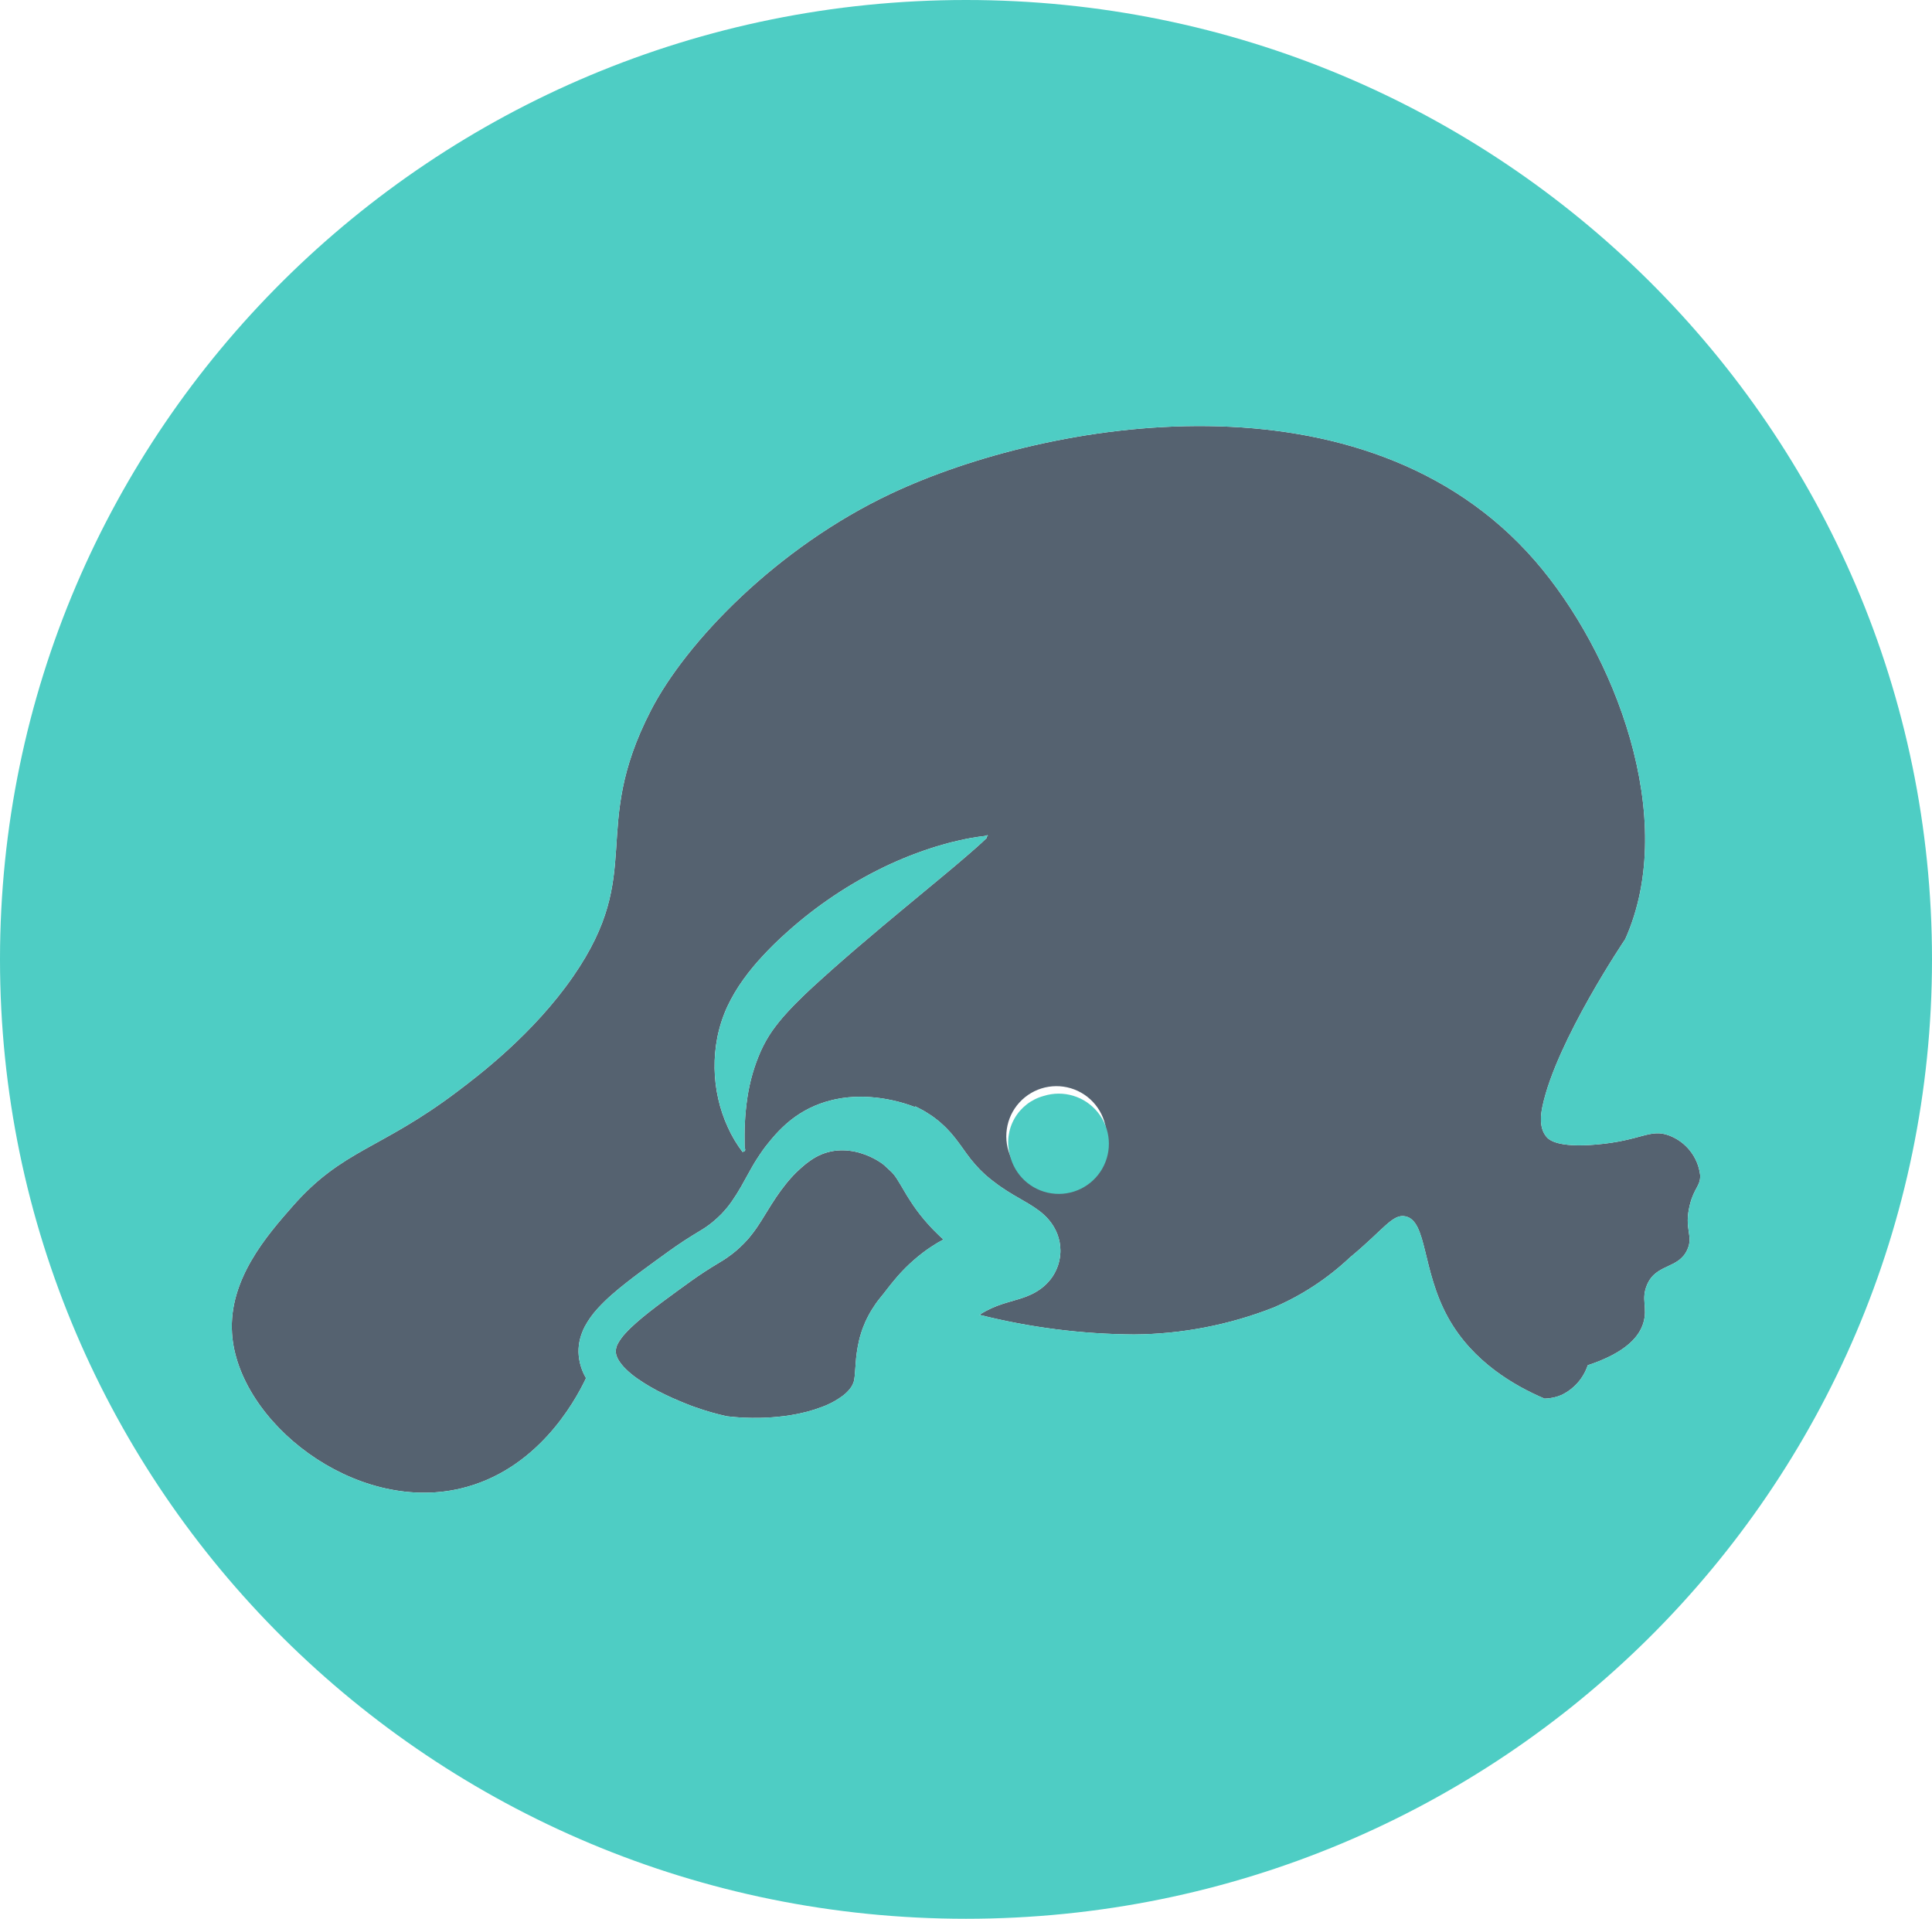
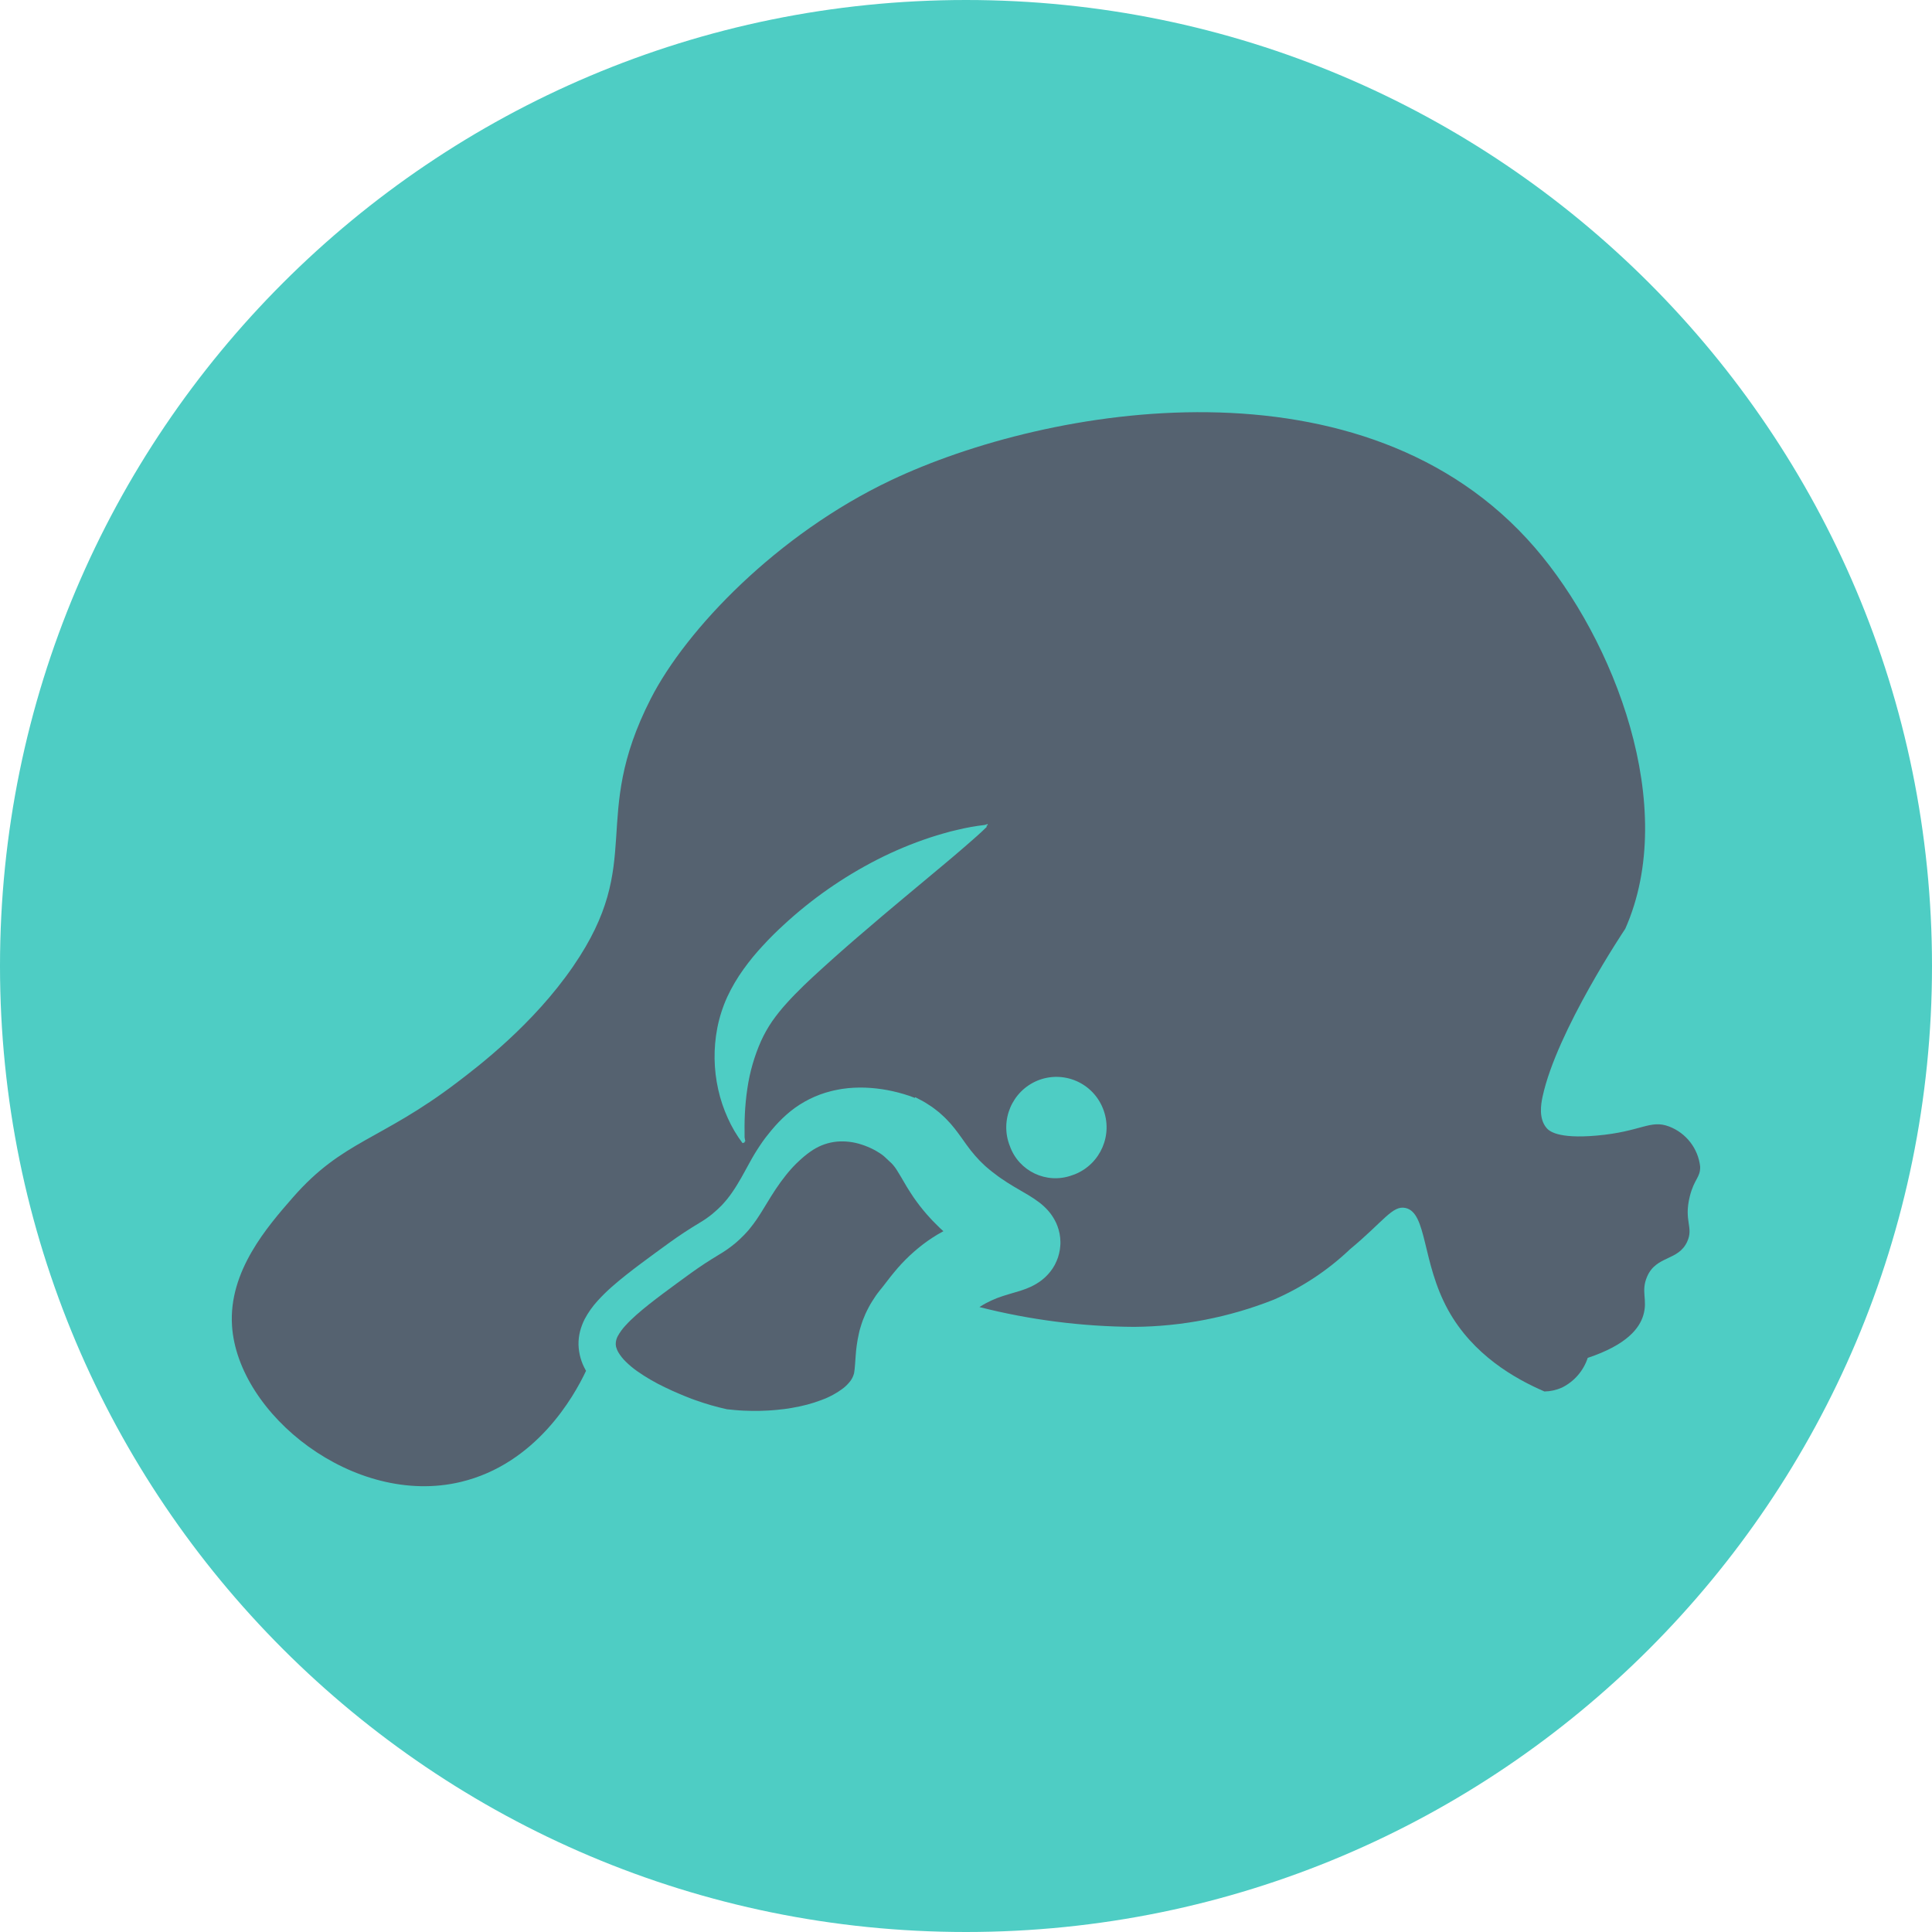
- <svg xmlns="http://www.w3.org/2000/svg" viewBox="0 0 232.292 230.685">
+ <svg xmlns="http://www.w3.org/2000/svg" viewBox="0 0 230 230">
  <defs>
-     <style>.cls-1{fill:#556270;}.cls-2{fill:#4ecdc4;}</style>
+     <style>
+ 			.cls-1{fill:#4ecdc4;}.cls-2{fill:#556270;}
+ 		</style>
  </defs>
  <g id="Layer_2" data-name="Layer 2">
    <g id="Layer_1-2" data-name="Layer 1">
-       <path class="cls-1" d="M74.111,162.932a.699.699,0,0,0,.042.123l.046.127.064.131a1.118,1.118,0,0,0,.072.14,5.354,5.354,0,0,0,.919,1.151,11,11,0,0,0,1.354,1.121,23.016,23.016,0,0,0,3.327,1.922c.593.288,1.198.559,1.82.817l.47.195.241.097.229.089.453.178c.152.059.309.11.461.165a31.256,31.256,0,0,0,3.801,1.088c.33.034.66.072.995.097l.495.038.495.029q.997.045,1.981.026c.33-.009.656-.026.982-.038.326-.025.652-.038.974-.072.643-.059,1.278-.131,1.9-.246.626-.102,1.232-.241,1.824-.389a17.254,17.254,0,0,0,1.693-.542,9.931,9.931,0,0,0,2.696-1.46,4.74,4.74,0,0,0,.796-.812,2.594,2.594,0,0,0,.389-.737c.013-.055.038-.106.051-.161a.97.97,0,0,1,.03-.161c.009-.119.038-.216.051-.385.034-.313.068-.792.119-1.503a16.961,16.961,0,0,1,.385-2.7l.089-.389c.034-.127.076-.267.119-.398.085-.271.161-.538.262-.8.106-.267.216-.529.326-.791.114-.262.254-.508.381-.762l.203-.372c.068-.123.144-.233.216-.351.148-.229.296-.457.449-.686.157-.224.317-.419.478-.626l.428-.529.203-.258.318-.41c.229-.296.483-.618.758-.944a20.702,20.702,0,0,1,4.017-3.746c.389-.275.8-.529,1.206-.779.237-.135.478-.271.719-.402l-.152-.135c-.157-.14-.313-.279-.466-.436l-.461-.457c-.148-.152-.305-.296-.449-.466a22.017,22.017,0,0,1-1.685-2.023q-.197-.267-.381-.533l-.351-.529c-.123-.178-.224-.347-.33-.516l-.157-.254-.148-.25c-.389-.656-.694-1.189-.952-1.587a5.029,5.029,0,0,0-.69-.906c-.063-.059-.897-.834-.897-.834a4.717,4.717,0,0,0-.584-.423c-.216-.144-.449-.267-.681-.394a9.22,9.22,0,0,0-1.452-.601,7.494,7.494,0,0,0-2.971-.351,6.501,6.501,0,0,0-2.844.969,10.946,10.946,0,0,0-1.397,1.058l-.186.169-.161.148c-.11.102-.22.199-.326.305-.207.216-.423.423-.626.66-.415.461-.808.965-1.206,1.498-.394.533-.77,1.105-1.151,1.702L91.575,146.7c-.199.322-.419.644-.639.974-.233.326-.466.652-.736.973l-.195.241-.216.237-.216.233-.11.118-.106.102a11.993,11.993,0,0,1-.889.825,14.253,14.253,0,0,1-1.998,1.401c-.618.377-1.172.711-1.735,1.079-.554.364-1.109.741-1.663,1.139l-1.697,1.227-1.68,1.236c-1.109.825-2.192,1.659-3.166,2.514a15.508,15.508,0,0,0-1.329,1.291,6.308,6.308,0,0,0-.906,1.236,1.982,1.982,0,0,0-.254.961,1.288,1.288,0,0,0,.021.216c.009.038.009.072.017.114C74.09,162.856,74.102,162.894,74.111,162.932Z" />
-       <path class="cls-1" d="M200.695,136.517c-2.29-.872-3.327.605-8.702,1.079-4.77.419-5.773-.58-6.061-.927-.931-1.109-.664-2.785-.466-3.704,1.693-7.856,9.946-20.062,9.946-20.062C201.91,98.356,194.088,78.361,184.535,67.382c-20.422-23.466-58.511-16.935-77.41-8.034C93.445,65.795,82.496,77.163,78.242,85.438c-7.432,14.463-.563,19.271-9.324,31.943-4.813,6.963-11.432,11.961-13.985,13.887-9.206,6.95-13.718,6.891-19.736,13.735-3.056,3.479-7.716,8.778-7.301,15.28.673,10.603,14.687,21.713,27.503,18.67,9.045-2.146,13.616-10.2,15.064-13.269-.013-.025-.03-.046-.042-.072a6.522,6.522,0,0,1-.863-3.035,6.057,6.057,0,0,1,.195-1.642,7.252,7.252,0,0,1,.554-1.439A10.683,10.683,0,0,1,71.859,157.32a21.41,21.41,0,0,1,1.693-1.655c1.143-.999,2.298-1.884,3.45-2.743l1.723-1.265,1.727-1.249c.588-.423,1.202-.842,1.82-1.249s1.266-.8,1.854-1.156a12.09,12.09,0,0,0,1.469-1.007c.11-.089.22-.186.334-.284.114-.093.229-.203.343-.305l.089-.081.072-.072.148-.144.152-.144.148-.161a11.926,11.926,0,0,0,1.147-1.426c.372-.529.724-1.101,1.075-1.71.347-.605.686-1.24,1.05-1.888.174-.326.373-.656.563-.982.207-.33.406-.656.635-.986.212-.33.453-.652.694-.978.123-.161.254-.317.385-.478l.195-.241.178-.212a16.839,16.839,0,0,1,1.723-1.778,12.732,12.732,0,0,1,4.728-2.654c.444-.123.893-.254,1.35-.334.224-.038.453-.097.681-.123l.686-.085a16.295,16.295,0,0,1,2.726-.025,18.612,18.612,0,0,1,2.658.394c.436.097.868.207,1.308.338.436.123.872.28,1.337.457l.046-.085.644.334a7.084,7.084,0,0,1,.643.36c.216.135.432.275.648.415.216.14.423.313.635.47l.313.246c.102.084.199.178.296.267.195.178.402.36.58.546.174.186.351.373.525.563.165.186.309.368.461.555.58.732,1.028,1.388,1.405,1.909a16.692,16.692,0,0,0,1.075,1.35A13.367,13.367,0,0,0,118.384,141.16c.089.093.203.178.305.267l.313.262a4.033,4.033,0,0,0,.33.262l.338.254c.22.174.453.343.694.504.241.165.483.326.732.487.499.318,1.02.622,1.604.957.292.169.601.347.952.554a15.104,15.104,0,0,1,1.282.855,7.327,7.327,0,0,1,1.02.923l.152.174c.051.059.118.14.173.212.055.072.11.148.165.224.059.08.127.182.182.275a3.309,3.309,0,0,1,.173.296c.064.114.123.233.182.355a5.424,5.424,0,0,1,.3.813c.042.14.081.309.114.466.029.161.055.322.072.487.017.161.025.33.03.495a3.634,3.634,0,0,1-.017.487,4.918,4.918,0,0,1-.148.931c-.034.148-.08.3-.127.448-.051.148-.114.305-.178.453-.064.148-.135.301-.212.44-.08.136-.161.275-.245.406a5.712,5.712,0,0,1-.546.698,6.096,6.096,0,0,1-1.05.914,7.202,7.202,0,0,1-1.439.758l-.258.102-.224.081c-.152.055-.267.089-.398.135-.483.148-.838.245-1.164.343-.635.182-1.138.343-1.617.525-.233.093-.461.186-.681.288s-.436.207-.643.317c-.212.11-.415.233-.618.36-.055.034-.11.072-.165.106a77.811,77.811,0,0,0,18.59,2.362,46.803,46.803,0,0,0,16.782-3.242,31.391,31.391,0,0,0,9.172-6.019c4.051-3.335,5.113-5.278,6.679-4.935,2.62.567,1.951,6.476,5.13,12.19,2.976,5.35,8.016,8.194,11.58,9.722a5.454,5.454,0,0,0,2.095-.461,6.088,6.088,0,0,0,3.107-3.551c4.745-1.57,6.222-3.555,6.683-5.092.559-1.875-.334-2.815.466-4.63,1.109-2.518,3.75-1.829,4.817-4.165.787-1.731-.44-2.425.309-5.401.528-2.093,1.276-2.239,1.244-3.547v-.006A5.821,5.821,0,0,0,200.695,136.517Zm-82.095-35.901.051.114c-.415.411-.842.787-1.266,1.168-.216.182-.428.368-.639.559-.212.186-.423.368-.635.55l-1.274,1.088c-.423.355-.851.702-1.27,1.062l-5.007,4.152c-1.651,1.371-3.28,2.73-4.884,4.11l-.605.512-.601.516c-.402.339-.792.698-1.194,1.037-.792.694-1.583,1.392-2.358,2.095-.199.174-.394.347-.58.525-.19.178-.385.347-.576.525-.373.351-.758.699-1.118,1.05-.368.351-.715.707-1.071,1.058-.169.173-.338.355-.508.529-.169.178-.326.355-.491.533a21.524,21.524,0,0,0-1.74,2.154,15.482,15.482,0,0,0-1.333,2.353,21.575,21.575,0,0,0-1.638,5.629,30.966,30.966,0,0,0-.309,3.141c-.042.893-.038,1.803-.029,2.743.025.152.055.309.084.461l-.08.03v.102l-.25.085a15.198,15.198,0,0,1-1.782-3.005,17.237,17.237,0,0,1-1.139-3.377,17.85,17.85,0,0,1-.114-7.373,16.611,16.611,0,0,1,1.198-3.708,20.269,20.269,0,0,1,1.951-3.297,27.645,27.645,0,0,1,2.315-2.806c.398-.445.812-.851,1.227-1.274.415-.402.834-.813,1.261-1.194a50.286,50.286,0,0,1,11.28-7.822,45.207,45.207,0,0,1,6.336-2.628c.275-.089.546-.182.821-.262l.825-.237c.55-.157,1.105-.309,1.668-.427a27.111,27.111,0,0,1,3.28-.58c.106-.034.212-.068.322-.102l.046.102C118.718,100.544,118.659,100.582,118.6,100.616Zm10.239,41.742a5.828,5.828,0,0,1-7.416-3.505,6.028,6.028,0,1,1,7.416,3.505Z" />
-       <path class="cls-2" d="M118.409,100.506a27.127,27.127,0,0,0-3.28.58c-.563.118-1.117.271-1.667.427l-.825.237c-.275.08-.546.174-.821.262a45.212,45.212,0,0,0-6.336,2.628,50.286,50.286,0,0,0-11.28,7.822c-.428.381-.847.792-1.261,1.193-.415.423-.83.83-1.227,1.274a27.633,27.633,0,0,0-2.315,2.806,20.264,20.264,0,0,0-1.951,3.297,16.611,16.611,0,0,0-1.198,3.708,17.85,17.85,0,0,0,.114,7.373,17.235,17.235,0,0,0,1.139,3.377,15.199,15.199,0,0,0,1.782,3.005l.25-.085v-.102l.08-.03c-.029-.152-.059-.309-.084-.461-.009-.94-.013-1.849.029-2.742a30.993,30.993,0,0,1,.309-3.141,21.575,21.575,0,0,1,1.638-5.629,15.479,15.479,0,0,1,1.333-2.353,21.531,21.531,0,0,1,1.74-2.154c.165-.178.322-.355.491-.533.169-.174.339-.356.508-.529.356-.351.703-.707,1.071-1.058.36-.351.745-.699,1.118-1.05.19-.178.385-.347.576-.525.186-.178.381-.351.58-.525.775-.703,1.566-1.401,2.358-2.095.402-.339.791-.698,1.193-1.037l.601-.516.605-.512c1.604-1.38,3.234-2.739,4.884-4.11l5.007-4.152c.419-.36.847-.707,1.27-1.062l1.274-1.088c.212-.182.423-.364.635-.55.212-.19.423-.377.639-.559.423-.381.851-.757,1.266-1.168l-.051-.114c.06-.034.119-.072.178-.11l-.046-.102C118.621,100.438,118.515,100.472,118.409,100.506Zm7.068,31.258a5.769,5.769,0,0,0-4.055,7.09,6.028,6.028,0,1,0,4.055-7.09ZM116.146,0C52.011,0,.017,51.626,0,115.312v.061c.017,63.686,52.011,115.312,116.146,115.312,64.145,0,116.146-51.642,116.146-115.342S180.291,0,116.146,0Zm-3.429,149.417c-.406.25-.817.504-1.206.779a20.699,20.699,0,0,0-4.017,3.746c-.275.326-.529.648-.758.944l-.318.411-.203.258-.428.529c-.161.207-.322.402-.478.626-.152.228-.301.457-.449.686-.072.118-.148.228-.216.351l-.203.372c-.127.254-.267.5-.381.762-.11.262-.22.525-.326.791-.102.262-.178.529-.263.8-.042.131-.085.271-.118.398l-.089.389a16.944,16.944,0,0,0-.385,2.7c-.051.711-.085,1.189-.119,1.503-.013.169-.042.267-.051.385a.97.97,0,0,0-.03.161c-.013.055-.038.106-.051.161a2.593,2.593,0,0,1-.389.737,4.743,4.743,0,0,1-.796.812,9.931,9.931,0,0,1-2.696,1.46,17.249,17.249,0,0,1-1.693.542c-.593.148-1.198.288-1.824.389-.622.114-1.257.186-1.9.246-.322.034-.648.047-.974.072-.326.013-.652.03-.982.038q-.984.019-1.981-.026l-.495-.029-.495-.038c-.334-.025-.664-.064-.995-.097a31.255,31.255,0,0,1-3.801-1.088c-.152-.055-.309-.106-.461-.165l-.453-.178-.229-.089-.241-.097-.47-.195c-.622-.258-1.228-.529-1.82-.817a23.016,23.016,0,0,1-3.327-1.922,10.999,10.999,0,0,1-1.354-1.121,5.352,5.352,0,0,1-.919-1.151,1.117,1.117,0,0,1-.072-.139l-.064-.131-.047-.127a.691.691,0,0,1-.042-.123,1.188,1.188,0,0,0-.034-.114c-.008-.042-.008-.076-.017-.114a1.284,1.284,0,0,1-.021-.216,1.982,1.982,0,0,1,.254-.961,6.307,6.307,0,0,1,.906-1.236,15.509,15.509,0,0,1,1.329-1.291c.974-.855,2.057-1.689,3.166-2.514l1.68-1.236,1.697-1.227c.554-.398,1.109-.775,1.663-1.139.563-.368,1.117-.702,1.735-1.079a14.251,14.251,0,0,0,1.998-1.401,11.988,11.988,0,0,0,.889-.825l.106-.102.11-.118.216-.233.216-.237.195-.241c.271-.322.503-.648.736-.973.22-.33.44-.652.639-.974l1.156-1.871c.381-.597.758-1.168,1.151-1.702.398-.533.792-1.037,1.206-1.498.203-.237.419-.444.626-.66.106-.106.216-.203.326-.305l.161-.148.186-.169a10.942,10.942,0,0,1,1.397-1.058,6.501,6.501,0,0,1,2.844-.969,7.494,7.494,0,0,1,2.971.351,9.229,9.229,0,0,1,1.452.601c.233.127.465.25.681.394a4.706,4.706,0,0,1,.584.423s.834.774.897.834a5.024,5.024,0,0,1,.69.906c.258.398.563.931.952,1.587l.148.25.157.254c.106.169.207.339.33.516l.351.529q.184.267.381.533a22.017,22.017,0,0,0,1.685,2.023c.144.169.301.313.449.466l.461.457c.152.157.309.296.466.436l.152.135C113.195,149.146,112.953,149.282,112.717,149.417Zm90.463-4.567c-.749,2.976.478,3.67-.309,5.401-1.067,2.336-3.708,1.647-4.817,4.165-.8,1.816.093,2.755-.466,4.63-.461,1.537-1.938,3.522-6.683,5.092a6.087,6.087,0,0,1-3.107,3.551,5.456,5.456,0,0,1-2.095.461c-3.564-1.528-8.605-4.372-11.58-9.722-3.179-5.714-2.51-11.623-5.13-12.19-1.566-.343-2.628,1.6-6.679,4.935a31.39,31.39,0,0,1-9.172,6.019,46.802,46.802,0,0,1-16.782,3.242,77.807,77.807,0,0,1-18.59-2.362c.055-.034.11-.072.165-.106.203-.127.406-.25.618-.36.207-.11.423-.216.643-.318s.449-.195.682-.288c.479-.182.982-.343,1.617-.525.326-.097.681-.195,1.164-.343.131-.047.245-.08.398-.135l.224-.081.258-.102a7.2,7.2,0,0,0,1.439-.758,6.095,6.095,0,0,0,1.05-.914,5.709,5.709,0,0,0,.546-.698c.084-.131.165-.271.245-.406.076-.14.148-.292.212-.44.063-.148.127-.305.178-.453.047-.148.093-.3.127-.448a4.924,4.924,0,0,0,.148-.931,3.627,3.627,0,0,0,.017-.487c-.004-.165-.013-.334-.03-.495-.017-.165-.042-.326-.072-.487-.034-.157-.072-.326-.115-.466a5.421,5.421,0,0,0-.3-.813c-.059-.123-.119-.241-.182-.355a3.303,3.303,0,0,0-.173-.296c-.055-.093-.123-.195-.182-.275-.055-.076-.11-.152-.165-.224-.055-.072-.123-.152-.173-.212l-.152-.174a7.328,7.328,0,0,0-1.02-.923,15.116,15.116,0,0,0-1.282-.855c-.351-.207-.66-.385-.953-.554-.584-.334-1.105-.639-1.604-.957-.25-.161-.491-.322-.732-.487-.241-.161-.474-.33-.694-.504l-.338-.254a4.04,4.04,0,0,1-.33-.263l-.313-.262c-.101-.089-.216-.174-.304-.267a13.35,13.35,0,0,1-1.113-1.134,16.712,16.712,0,0,1-1.075-1.35c-.377-.521-.825-1.177-1.405-1.909-.152-.186-.296-.368-.461-.555-.174-.19-.351-.377-.525-.563-.178-.186-.385-.368-.58-.546-.097-.089-.195-.182-.296-.267l-.313-.246c-.212-.157-.419-.33-.635-.47-.216-.14-.432-.28-.648-.415a7.104,7.104,0,0,0-.643-.36l-.644-.334-.046.085c-.466-.178-.902-.334-1.338-.457-.44-.131-.872-.241-1.308-.338a18.608,18.608,0,0,0-2.658-.394,16.298,16.298,0,0,0-2.726.025l-.686.085c-.229.025-.457.085-.681.123-.457.08-.906.212-1.35.334a12.732,12.732,0,0,0-4.728,2.654,16.836,16.836,0,0,0-1.723,1.778l-.178.212-.195.241c-.131.161-.262.317-.385.478-.241.326-.483.648-.694.978-.229.33-.428.656-.635.986-.191.326-.39.656-.563.982-.364.648-.702,1.283-1.05,1.888-.351.61-.703,1.181-1.075,1.71a11.927,11.927,0,0,1-1.147,1.426l-.148.161-.152.144-.148.144L86.36,146.328l-.089.081c-.114.102-.228.212-.343.305-.114.097-.224.195-.334.284a12.085,12.085,0,0,1-1.469,1.007c-.589.356-1.236.749-1.854,1.156s-1.232.825-1.82,1.249L78.725,151.657l-1.723,1.265c-1.151.859-2.307,1.744-3.45,2.743A21.401,21.401,0,0,0,71.859,157.32a10.682,10.682,0,0,0-1.553,2.176,7.254,7.254,0,0,0-.554,1.439,6.059,6.059,0,0,0-.195,1.642,6.521,6.521,0,0,0,.863,3.035c.013.025.03.047.042.072-1.447,3.069-6.019,11.123-15.064,13.269-12.816,3.043-26.83-8.067-27.503-18.67-.415-6.501,4.245-11.8,7.301-15.28,6.019-6.844,10.531-6.785,19.736-13.735,2.552-1.926,9.172-6.924,13.985-13.887,8.761-12.672,1.892-17.481,9.324-31.943,4.254-8.275,15.203-19.643,28.883-26.09,18.899-8.901,56.988-15.432,77.41,8.034,9.553,10.979,17.375,30.974,10.878,45.522,0,0-8.254,12.207-9.947,20.062-.199.918-.466,2.594.466,3.704.288.347,1.291,1.346,6.061.927,5.375-.474,6.412-1.951,8.702-1.079a5.821,5.821,0,0,1,3.729,4.781v.006C204.455,142.612,203.708,142.758,203.18,144.851Z" />
+       <circle class="cls-1" cx="115" cy="115" r="115" />
+       <g id="Layer_1-2-2" data-name="Layer 1-2">
+         <path class="cls-2" d="M73.379,160.449a.7.7,0,0,0,.042.122l.046.127.063.131a1.117,1.117,0,0,0,.071.139,5.332,5.332,0,0,0,.91,1.148,10.908,10.908,0,0,0,1.341,1.118,22.752,22.752,0,0,0,3.294,1.916c.587.287,1.186.557,1.802.814l.465.194.239.097.226.089.448.177c.151.059.306.11.457.165a30.784,30.784,0,0,0,3.763,1.084c.327.034.654.072.985.097l.49.038.49.029q.987.044,1.961.025c.327-.008.65-.025.972-.038.323-.025.646-.038.964-.072.637-.059,1.266-.131,1.882-.245.62-.101,1.22-.241,1.806-.388a16.997,16.997,0,0,0,1.676-.54,9.812,9.812,0,0,0,2.67-1.456,4.711,4.711,0,0,0,.788-.81,2.592,2.592,0,0,0,.385-.734c.013-.055.038-.106.05-.16a.973.973,0,0,1,.029-.16c.008-.118.038-.215.05-.384.034-.312.067-.789.117-1.498a17.021,17.021,0,0,1,.381-2.692l.088-.388c.034-.127.075-.266.117-.397.084-.27.159-.536.26-.798.105-.266.214-.527.323-.789.113-.262.251-.507.377-.76l.201-.371c.067-.123.142-.232.214-.35.147-.228.293-.456.444-.684.155-.224.314-.418.473-.625l.423-.528.201-.258.314-.409c.226-.295.478-.616.75-.941a20.555,20.555,0,0,1,3.977-3.735c.385-.274.792-.528,1.195-.777.235-.135.473-.27.712-.401l-.151-.135c-.155-.139-.31-.278-.461-.435l-.457-.456c-.147-.152-.302-.295-.444-.464a21.918,21.918,0,0,1-1.668-2.017q-.195-.266-.377-.532l-.348-.527c-.121-.177-.222-.346-.327-.515l-.155-.253-.147-.249c-.385-.654-.687-1.186-.943-1.583a5.01,5.01,0,0,0-.683-.903c-.063-.059-.888-.831-.888-.831a4.67,4.67,0,0,0-.578-.422c-.214-.143-.444-.266-.675-.393a9.093,9.093,0,0,0-1.438-.599,7.372,7.372,0,0,0-2.942-.35,6.407,6.407,0,0,0-2.816.966,10.845,10.845,0,0,0-1.383,1.055l-.184.169-.159.148c-.109.101-.218.198-.323.304-.205.215-.419.422-.62.658-.411.46-.8.962-1.194,1.494-.39.532-.763,1.102-1.14,1.697l-1.144,1.865c-.197.321-.415.642-.633.971-.23.325-.461.65-.729.971l-.193.241-.214.236-.214.232-.109.118-.105.101a11.908,11.908,0,0,1-.88.823,14.112,14.112,0,0,1-1.978,1.397c-.612.376-1.161.709-1.718,1.076-.549.363-1.098.739-1.647,1.135l-1.681,1.224-1.664,1.232c-1.098.823-2.171,1.654-3.135,2.507a15.405,15.405,0,0,0-1.316,1.287,6.287,6.287,0,0,0-.897,1.232,1.987,1.987,0,0,0-.251.958,1.293,1.293,0,0,0,.021.215c.008.038.008.072.017.114A1.164,1.164,0,0,1,73.379,160.449Z" />
+         <path class="cls-2" d="M198.714,134.112c-2.267-.869-3.294.603-8.616,1.076-4.723.418-5.716-.578-6.001-.924-.922-1.106-.658-2.777-.461-3.693,1.676-7.832,9.848-20.003,9.848-20.003,6.433-14.504-1.312-34.44-10.77-45.386-20.221-23.396-57.934-16.884-76.646-8.01-13.545,6.427-24.386,17.762-28.598,26.012-7.359,14.42-.557,19.214-9.232,31.849-4.765,6.942-11.319,11.926-13.847,13.846-9.115,6.929-13.582,6.87-19.542,13.694-3.026,3.469-7.64,8.752-7.229,15.234.666,10.571,14.542,21.649,27.232,18.615,8.956-2.14,13.482-10.17,14.915-13.23-.013-.025-.029-.046-.042-.072a6.536,6.536,0,0,1-.855-3.026,6.079,6.079,0,0,1,.193-1.637,7.261,7.261,0,0,1,.549-1.435,10.651,10.651,0,0,1,1.538-2.169,21.268,21.268,0,0,1,1.676-1.65c1.132-.996,2.276-1.878,3.416-2.735l1.706-1.262,1.71-1.245c.583-.422,1.19-.84,1.802-1.245s1.253-.797,1.836-1.152a11.968,11.968,0,0,0,1.454-1.004c.109-.089.218-.186.331-.283.113-.093.226-.202.339-.304l.088-.08.071-.072.147-.143.151-.143.147-.16a11.875,11.875,0,0,0,1.136-1.422c.369-.527.716-1.097,1.064-1.705.344-.603.679-1.236,1.039-1.882.172-.325.369-.654.558-.979.205-.329.402-.654.628-.983.209-.329.448-.65.687-.975.121-.16.251-.317.381-.477l.193-.241.176-.211a16.735,16.735,0,0,1,1.706-1.772,12.584,12.584,0,0,1,4.681-2.646c.44-.122.884-.253,1.337-.333.222-.038.448-.097.675-.122l.679-.085a16.023,16.023,0,0,1,2.699-.025,18.311,18.311,0,0,1,2.632.393c.432.097.859.207,1.295.337.432.123.863.279,1.324.456l.046-.084.637.333a7.001,7.001,0,0,1,.637.359c.214.135.427.274.641.414.214.139.419.312.628.468l.31.245c.101.084.197.177.293.266.193.177.398.359.574.544.172.186.348.371.52.561.163.186.306.367.457.553.574.73,1.018,1.384,1.391,1.903a16.625,16.625,0,0,0,1.065,1.346,13.283,13.283,0,0,0,1.102,1.131c.088.093.201.177.302.266l.31.261a3.996,3.996,0,0,0,.327.262l.335.253c.218.173.449.342.687.502.239.165.478.325.725.485.494.317,1.01.62,1.588.954.289.169.595.346.943.553a14.949,14.949,0,0,1,1.27.853,7.272,7.272,0,0,1,1.01.92l.151.173c.05.059.117.139.172.211.054.072.109.148.163.224.059.08.126.181.18.274a3.305,3.305,0,0,1,.172.295c.063.114.122.232.18.354a5.432,5.432,0,0,1,.297.81c.042.139.08.308.113.464.029.16.054.321.071.485.017.16.025.329.029.494a3.65,3.65,0,0,1-.017.485,4.934,4.934,0,0,1-.147.929c-.034.148-.08.3-.126.447-.05.148-.113.304-.176.452-.063.148-.134.3-.209.439-.08.135-.159.274-.243.405a5.69,5.69,0,0,1-.541.696,6.048,6.048,0,0,1-1.039.912,7.113,7.113,0,0,1-1.425.755l-.256.101-.222.08c-.151.055-.264.089-.394.135-.478.148-.83.245-1.153.342-.629.182-1.127.342-1.601.523-.23.093-.457.186-.675.287s-.432.207-.637.317c-.209.11-.411.232-.612.359-.054.034-.109.072-.163.106a76.538,76.538,0,0,0,18.406,2.355,46.06,46.06,0,0,0,16.616-3.232,31.062,31.062,0,0,0,9.081-6.001c4.011-3.325,5.063-5.262,6.613-4.921,2.594.566,1.932,6.457,5.079,12.154,2.946,5.334,7.937,8.17,11.466,9.693a5.369,5.369,0,0,0,2.074-.46,6.057,6.057,0,0,0,3.076-3.541c4.698-1.566,6.161-3.545,6.617-5.077.553-1.869-.331-2.806.461-4.617,1.098-2.511,3.713-1.823,4.769-4.153.779-1.726-.436-2.418.306-5.385.523-2.086,1.263-2.233,1.232-3.537v-.006A5.797,5.797,0,0,0,198.714,134.112ZM117.428,98.318l.05.114c-.411.41-.834.785-1.253,1.165-.214.182-.423.367-.633.557-.209.186-.419.367-.628.549l-1.262,1.085c-.419.354-.842.7-1.257,1.059l-4.958,4.14c-1.634,1.367-3.248,2.722-4.836,4.098l-.599.51-.595.515c-.398.338-.784.696-1.182,1.034-.784.692-1.567,1.388-2.334,2.089-.197.173-.39.346-.574.523-.189.177-.381.346-.57.523-.369.35-.75.696-1.107,1.047-.364.35-.708.705-1.06,1.055-.168.173-.335.354-.503.527-.168.177-.323.354-.486.532a21.433,21.433,0,0,0-1.722,2.148,15.465,15.465,0,0,0-1.32,2.346,21.624,21.624,0,0,0-1.622,5.613,31.084,31.084,0,0,0-.306,3.131c-.042.89-.038,1.798-.029,2.734.025.152.054.308.084.46l-.08.03v.101l-.247.084a15.176,15.176,0,0,1-1.764-2.996,17.269,17.269,0,0,1-1.128-3.367,17.918,17.918,0,0,1-.113-7.351,16.644,16.644,0,0,1,1.186-3.697,20.24,20.24,0,0,1,1.932-3.287,27.523,27.523,0,0,1,2.292-2.798c.394-.443.804-.848,1.215-1.27.411-.401.826-.81,1.249-1.19a49.783,49.783,0,0,1,11.168-7.799,44.59,44.59,0,0,1,6.274-2.621c.272-.089.54-.182.813-.262l.817-.236c.545-.156,1.094-.308,1.651-.426a26.674,26.674,0,0,1,3.248-.578c.105-.034.209-.067.318-.101l.046.101c-.059.038-.117.076-.176.11Zm10.138,41.618a5.76,5.76,0,0,1-7.342-3.494,6.024,6.024,0,0,1,3.321-7.814,5.955,5.955,0,0,1,7.76,3.344,6.024,6.024,0,0,1-3.321,7.814Q127.778,139.868,127.566,139.935Z" />
+       </g>
    </g>
  </g>
</svg>
